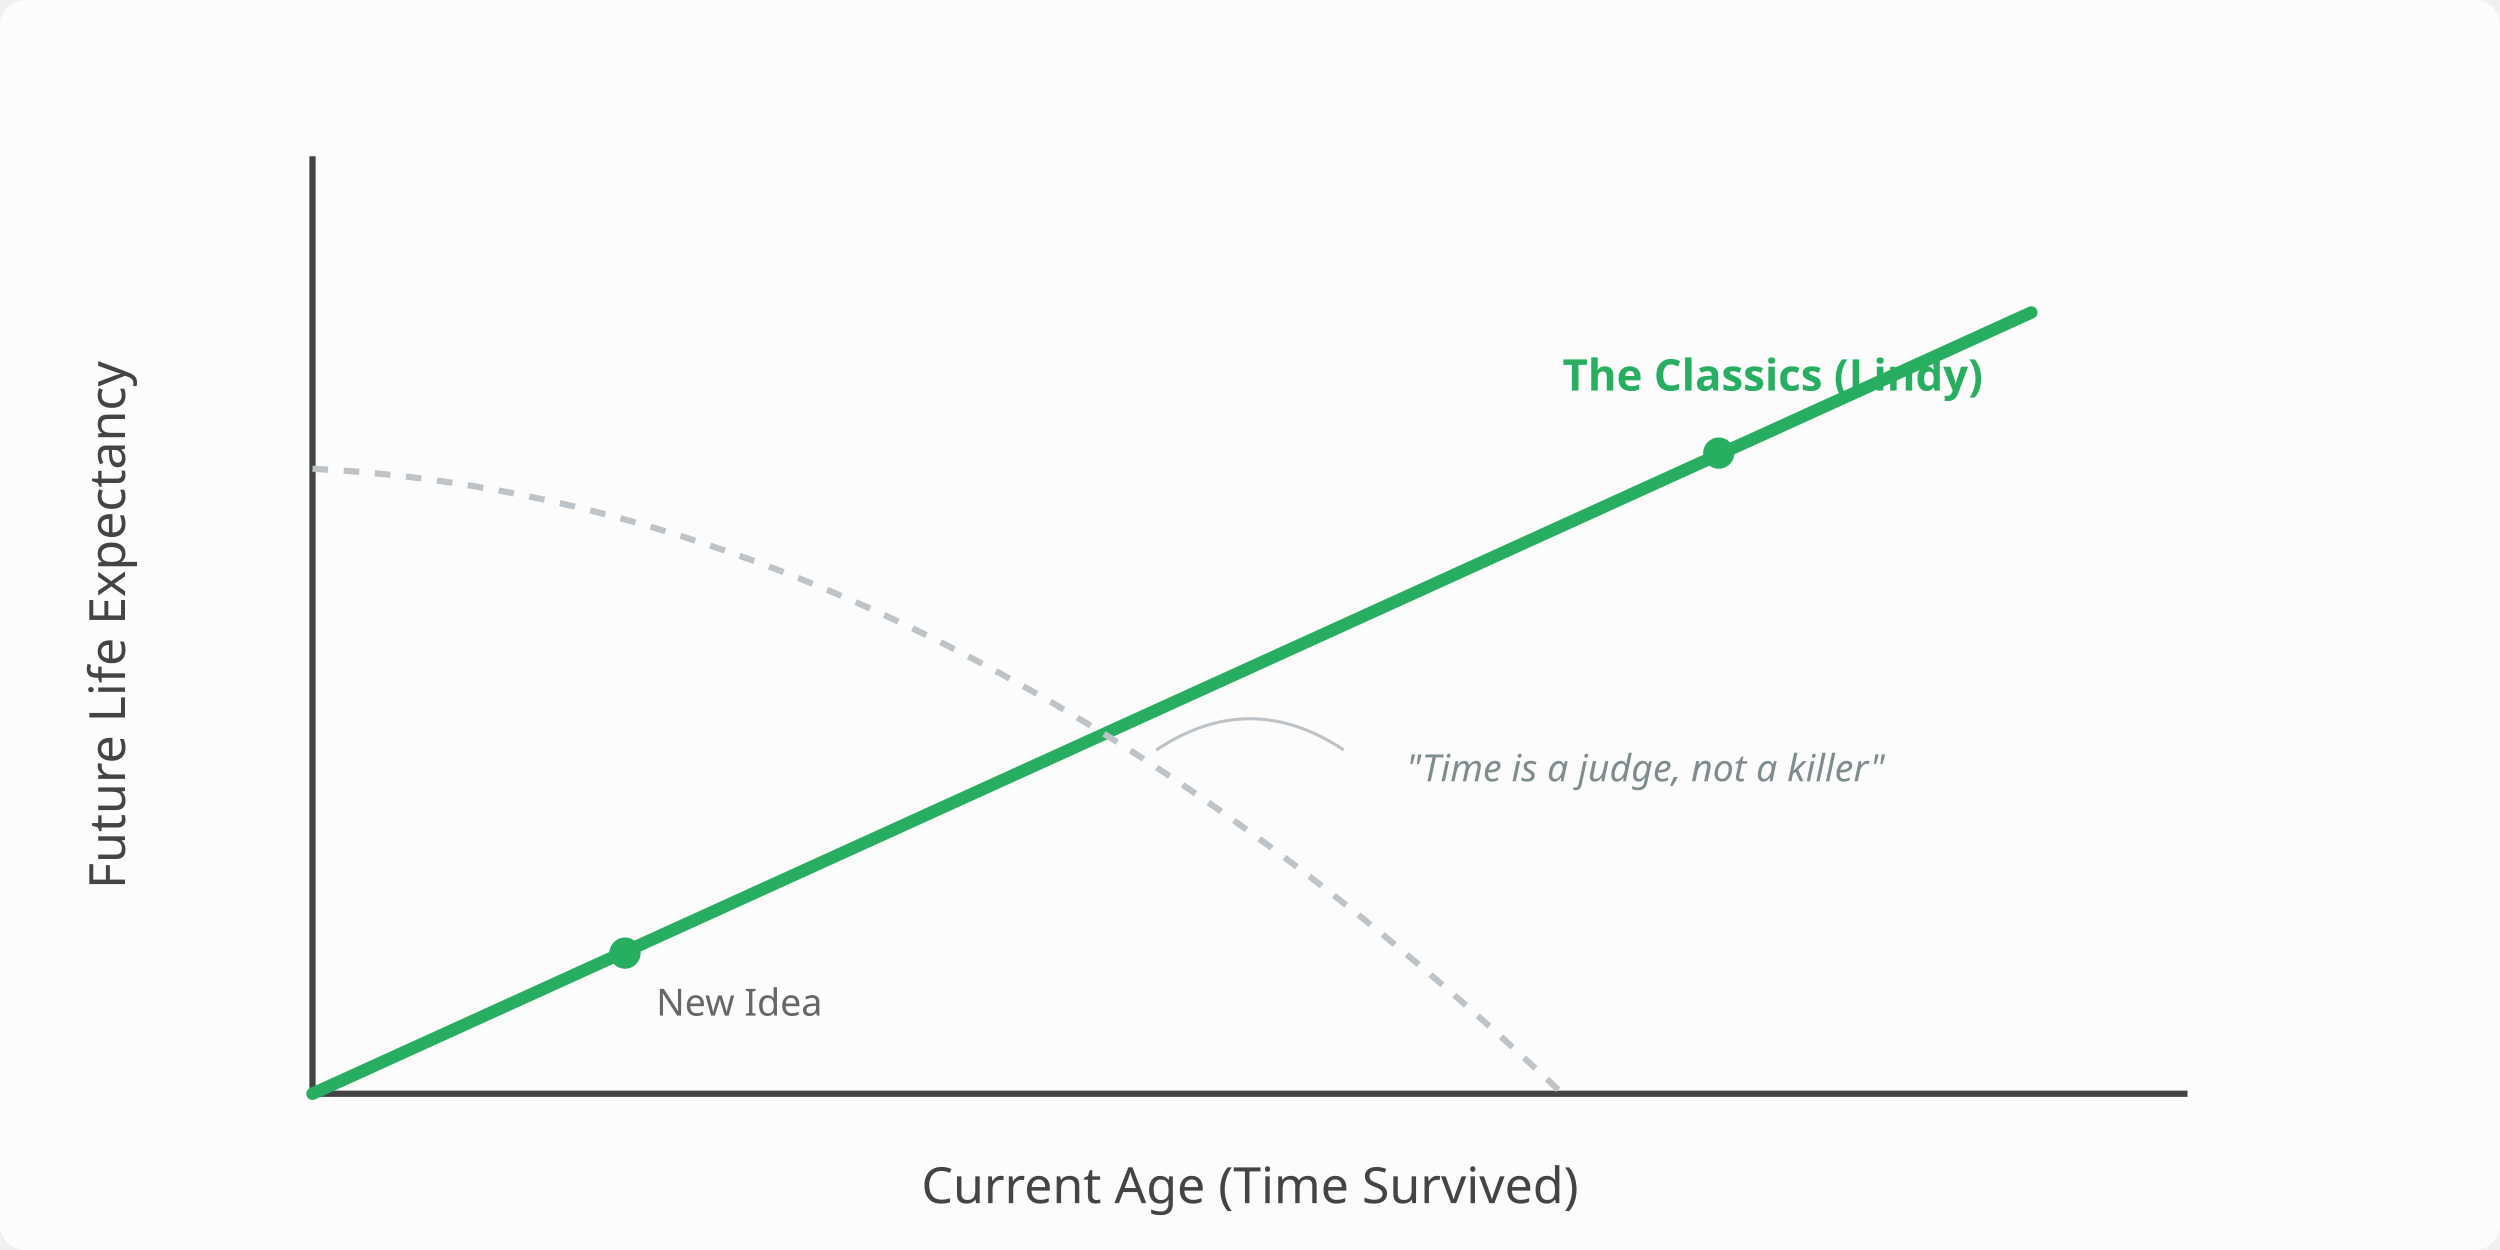
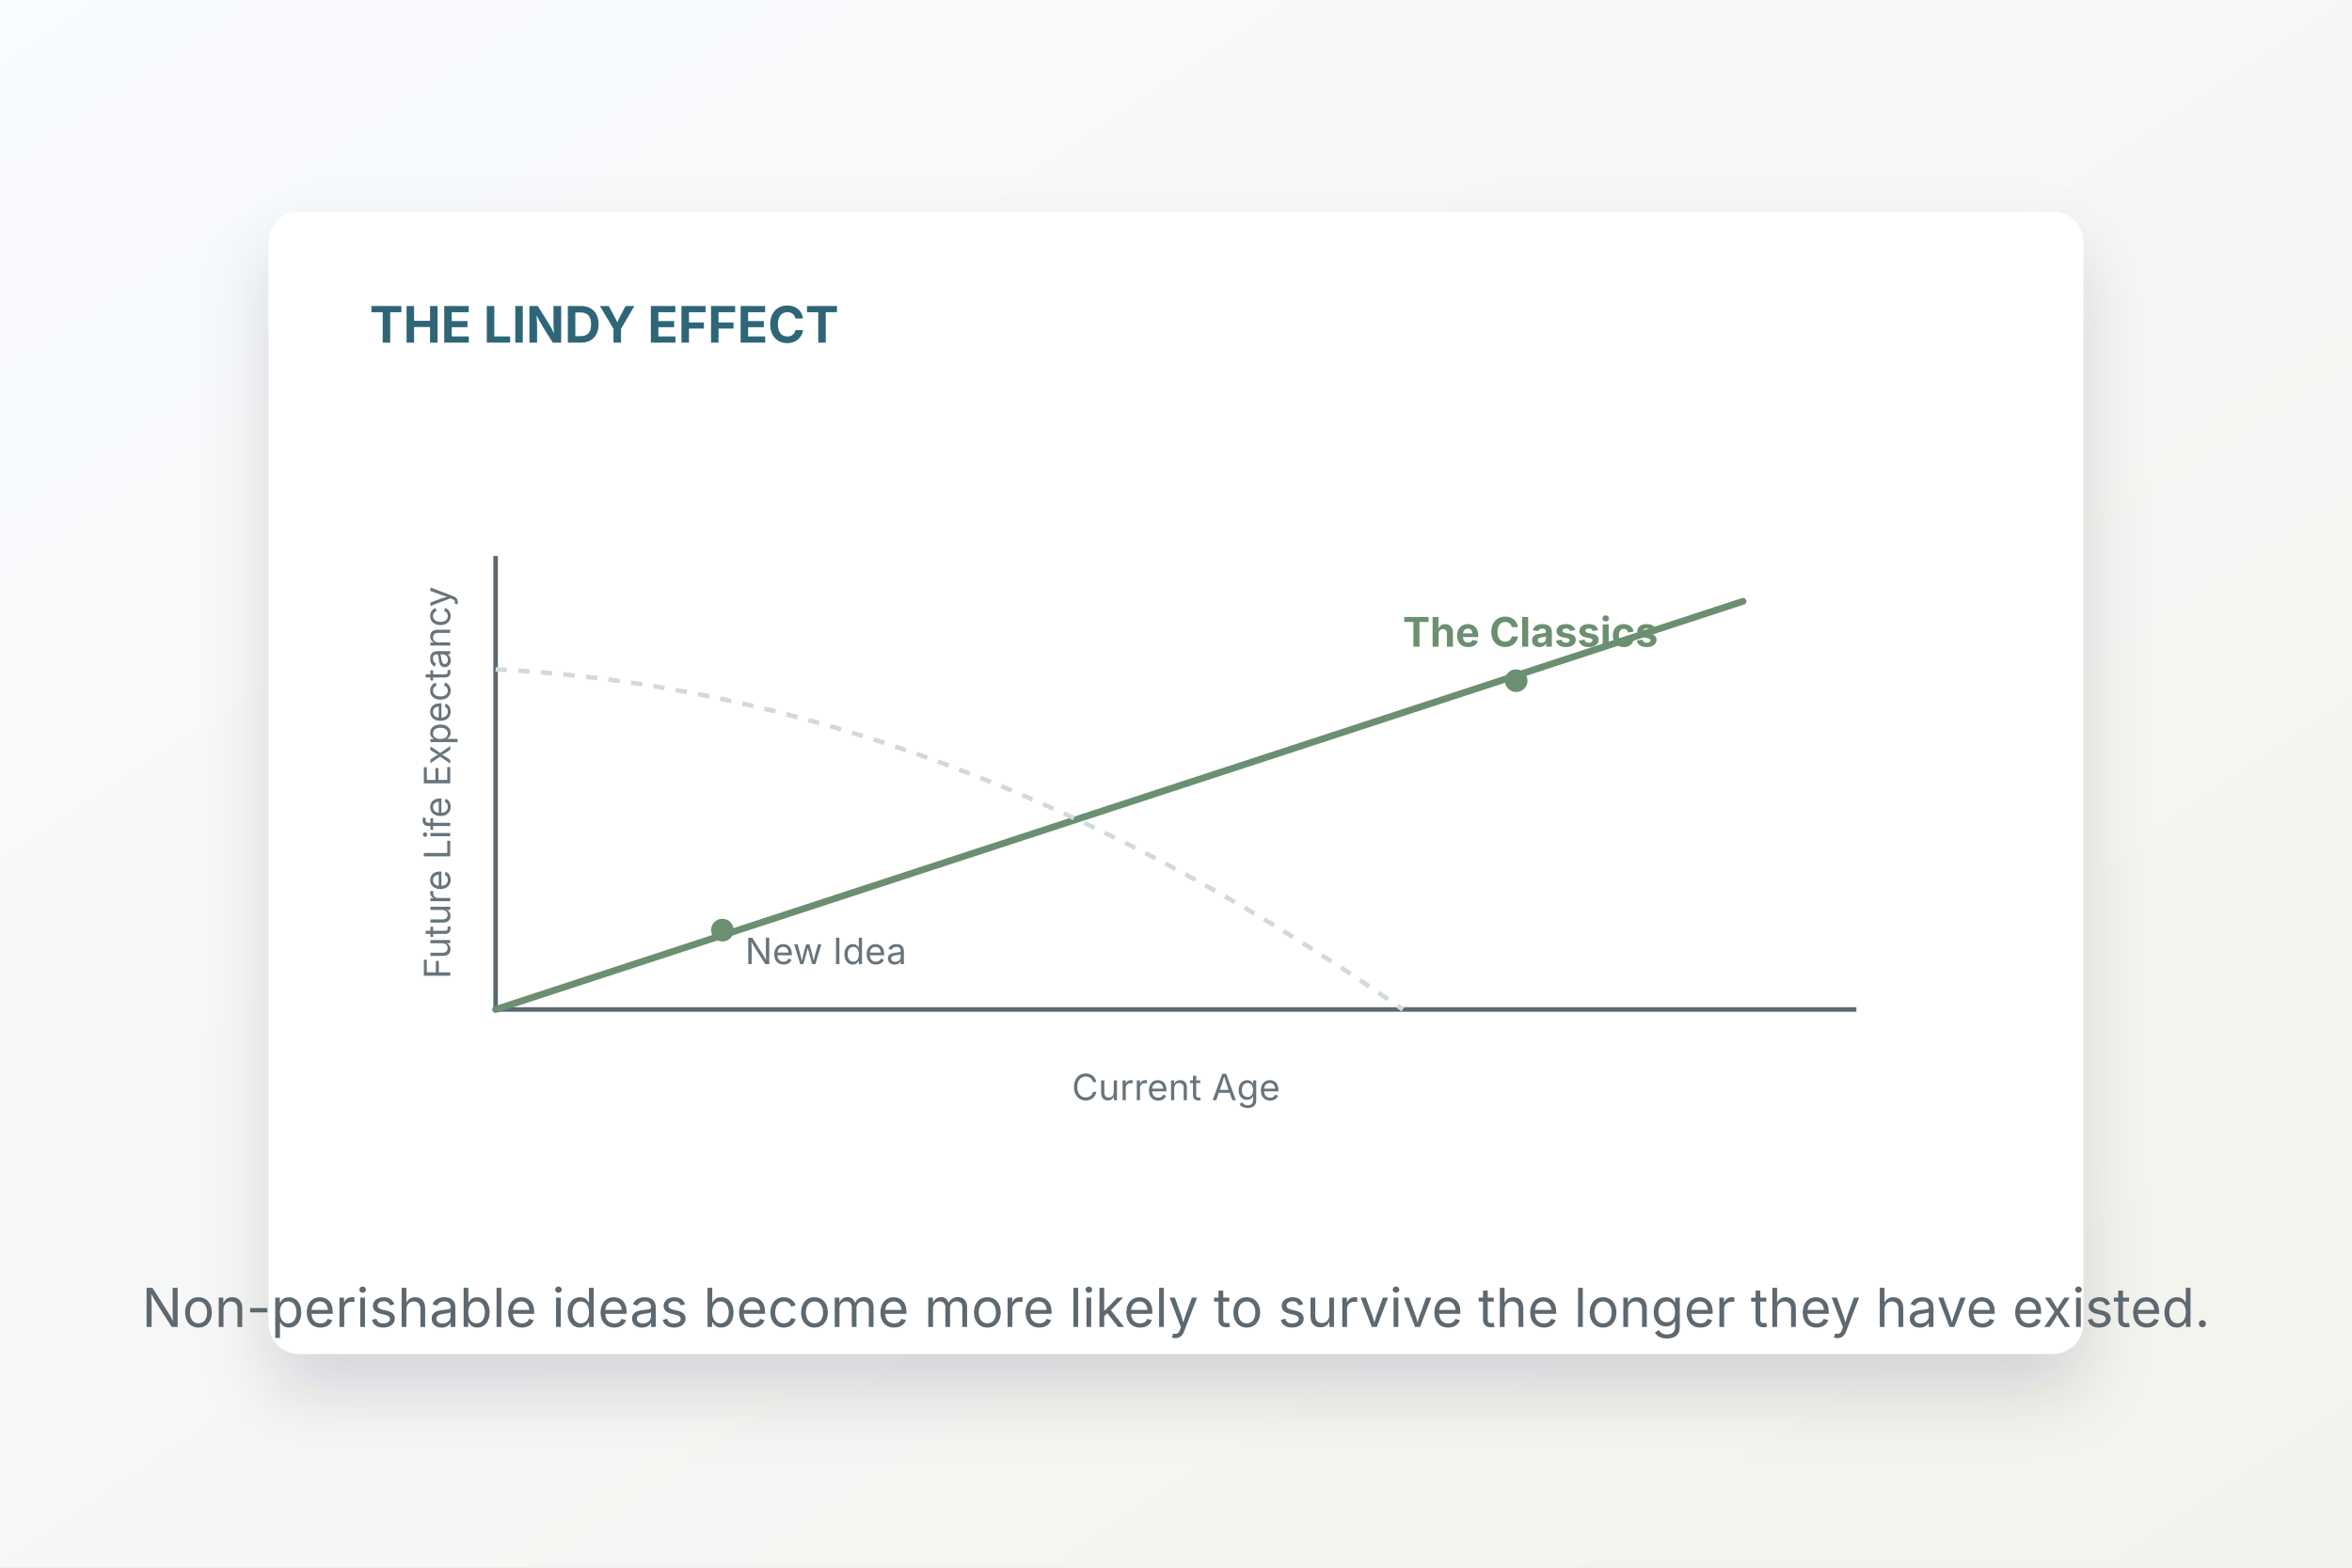
- <svg xmlns="http://www.w3.org/2000/svg" width="800" height="400" viewBox="0 0 800 400">
-   <rect width="800" height="400" fill="#fcfcfc" rx="8" />
-   <line x1="100" y1="350" x2="700" y2="350" stroke="#444" stroke-width="2" />
-   <line x1="100" y1="350" x2="100" y2="50" stroke="#444" stroke-width="2" />
-   <line x1="100" y1="350" x2="650" y2="100" stroke="#27ae60" stroke-width="4" stroke-linecap="round" />
-   <path d="M 100 150 Q 300 160 500 350" fill="none" stroke="#bdc3c7" stroke-width="2" stroke-dasharray="5,5" />
-   <circle cx="200" cy="305" r="5" fill="#27ae60" />
-   <text x="210" y="325" font-family="sans-serif" font-size="12" fill="#666">New Idea</text>
-   <circle cx="550" cy="145" r="5" fill="#27ae60" />
-   <text x="500" y="125" font-family="sans-serif" font-size="14" font-weight="bold" fill="#27ae60">The Classics (Lindy)</text>
-   <text x="400" y="385" font-family="sans-serif" font-size="16" text-anchor="middle" fill="#444">Current Age (Time Survived)</text>
-   <text x="40" y="200" font-family="sans-serif" font-size="16" text-anchor="middle" transform="rotate(-90 40,200)" fill="#444">Future Life Expectancy</text>
-   <g transform="translate(450, 250)">
-     <text x="0" y="0" font-family="sans-serif" font-size="12" fill="#7f8c8d" font-style="italic">"Time is a judge, not a killer"</text>
-     <path d="M -20 -10 Q -50 -30 -80 -10" fill="none" stroke="#bdc3c7" stroke-width="1" marker-end="url(#arrow)" />
+ <svg xmlns="http://www.w3.org/2000/svg" viewBox="0 0 1400 933" role="img" aria-labelledby="title desc">
+   <defs>
+     <linearGradient id="bg" x1="0" x2="1" y1="0" y2="1">
+       <stop offset="0" stop-color="#f8fbff" />
+       <stop offset="1" stop-color="#f4f2ec" />
+     </linearGradient>
+     <filter id="shadow" x="-20%" y="-20%" width="140%" height="140%">
+       <feDropShadow dx="0" dy="22" stdDeviation="20" flood-color="#17212b" flood-opacity="0.14" />
+     </filter>
+     <marker id="arrow" markerWidth="10" markerHeight="10" refX="9" refY="3" orient="auto" markerUnits="strokeWidth">
+       <path d="M0,0 L0,6 L9,3 z" fill="#d1d9de" />
+     </marker>
+   </defs>
+   <rect width="1400" height="933" fill="url(#bg)" />
+   <rect x="160" y="126" width="1080" height="680" rx="18" fill="#ffffff" filter="url(#shadow)" />
+   <text x="220" y="204" fill="#2e6678" font-family="Inter, Arial, sans-serif" font-size="30" font-weight="700">THE LINDY EFFECT</text>
+   <g transform="translate(160.0, 196.0) scale(1.35)">
+     <line x1="100" y1="300" x2="700" y2="300" stroke="#5d6870" stroke-width="2" />
+     <line x1="100" y1="300" x2="100" y2="100" stroke="#5d6870" stroke-width="2" />
+     <line x1="100" y1="300" x2="650" y2="120" stroke="#6b8f71" stroke-width="3" stroke-linecap="round" />
+     <path d="M 100 150 Q 300 160 500 300" fill="none" stroke="#d1d9de" stroke-width="2" stroke-dasharray="5,5" />
+     <circle cx="200" cy="265" r="5" fill="#6b8f71" />
+     <text x="210" y="280" font-family="Inter, Arial, sans-serif" font-size="16" fill="#68747c">New Idea</text>
+     <circle cx="550" cy="155" r="5" fill="#6b8f71" />
+     <text x="500" y="140" font-family="Inter, Arial, sans-serif" font-size="18" font-weight="bold" fill="#6b8f71">The Classics</text>
+     <text x="400" y="340" font-family="Inter, Arial, sans-serif" font-size="16" text-anchor="middle" fill="#68747c">Current Age</text>
+     <text x="80" y="200" font-family="Inter, Arial, sans-serif" font-size="16" text-anchor="middle" transform="rotate(-90 80,200)" fill="#68747c">Future Life Expectancy</text>
  </g>
+   <text x="700" y="790" text-anchor="middle" fill="#5d6870" font-family="Inter, Arial, sans-serif" font-size="32">Non-perishable ideas become more likely to survive the longer they have existed.</text>
</svg>
